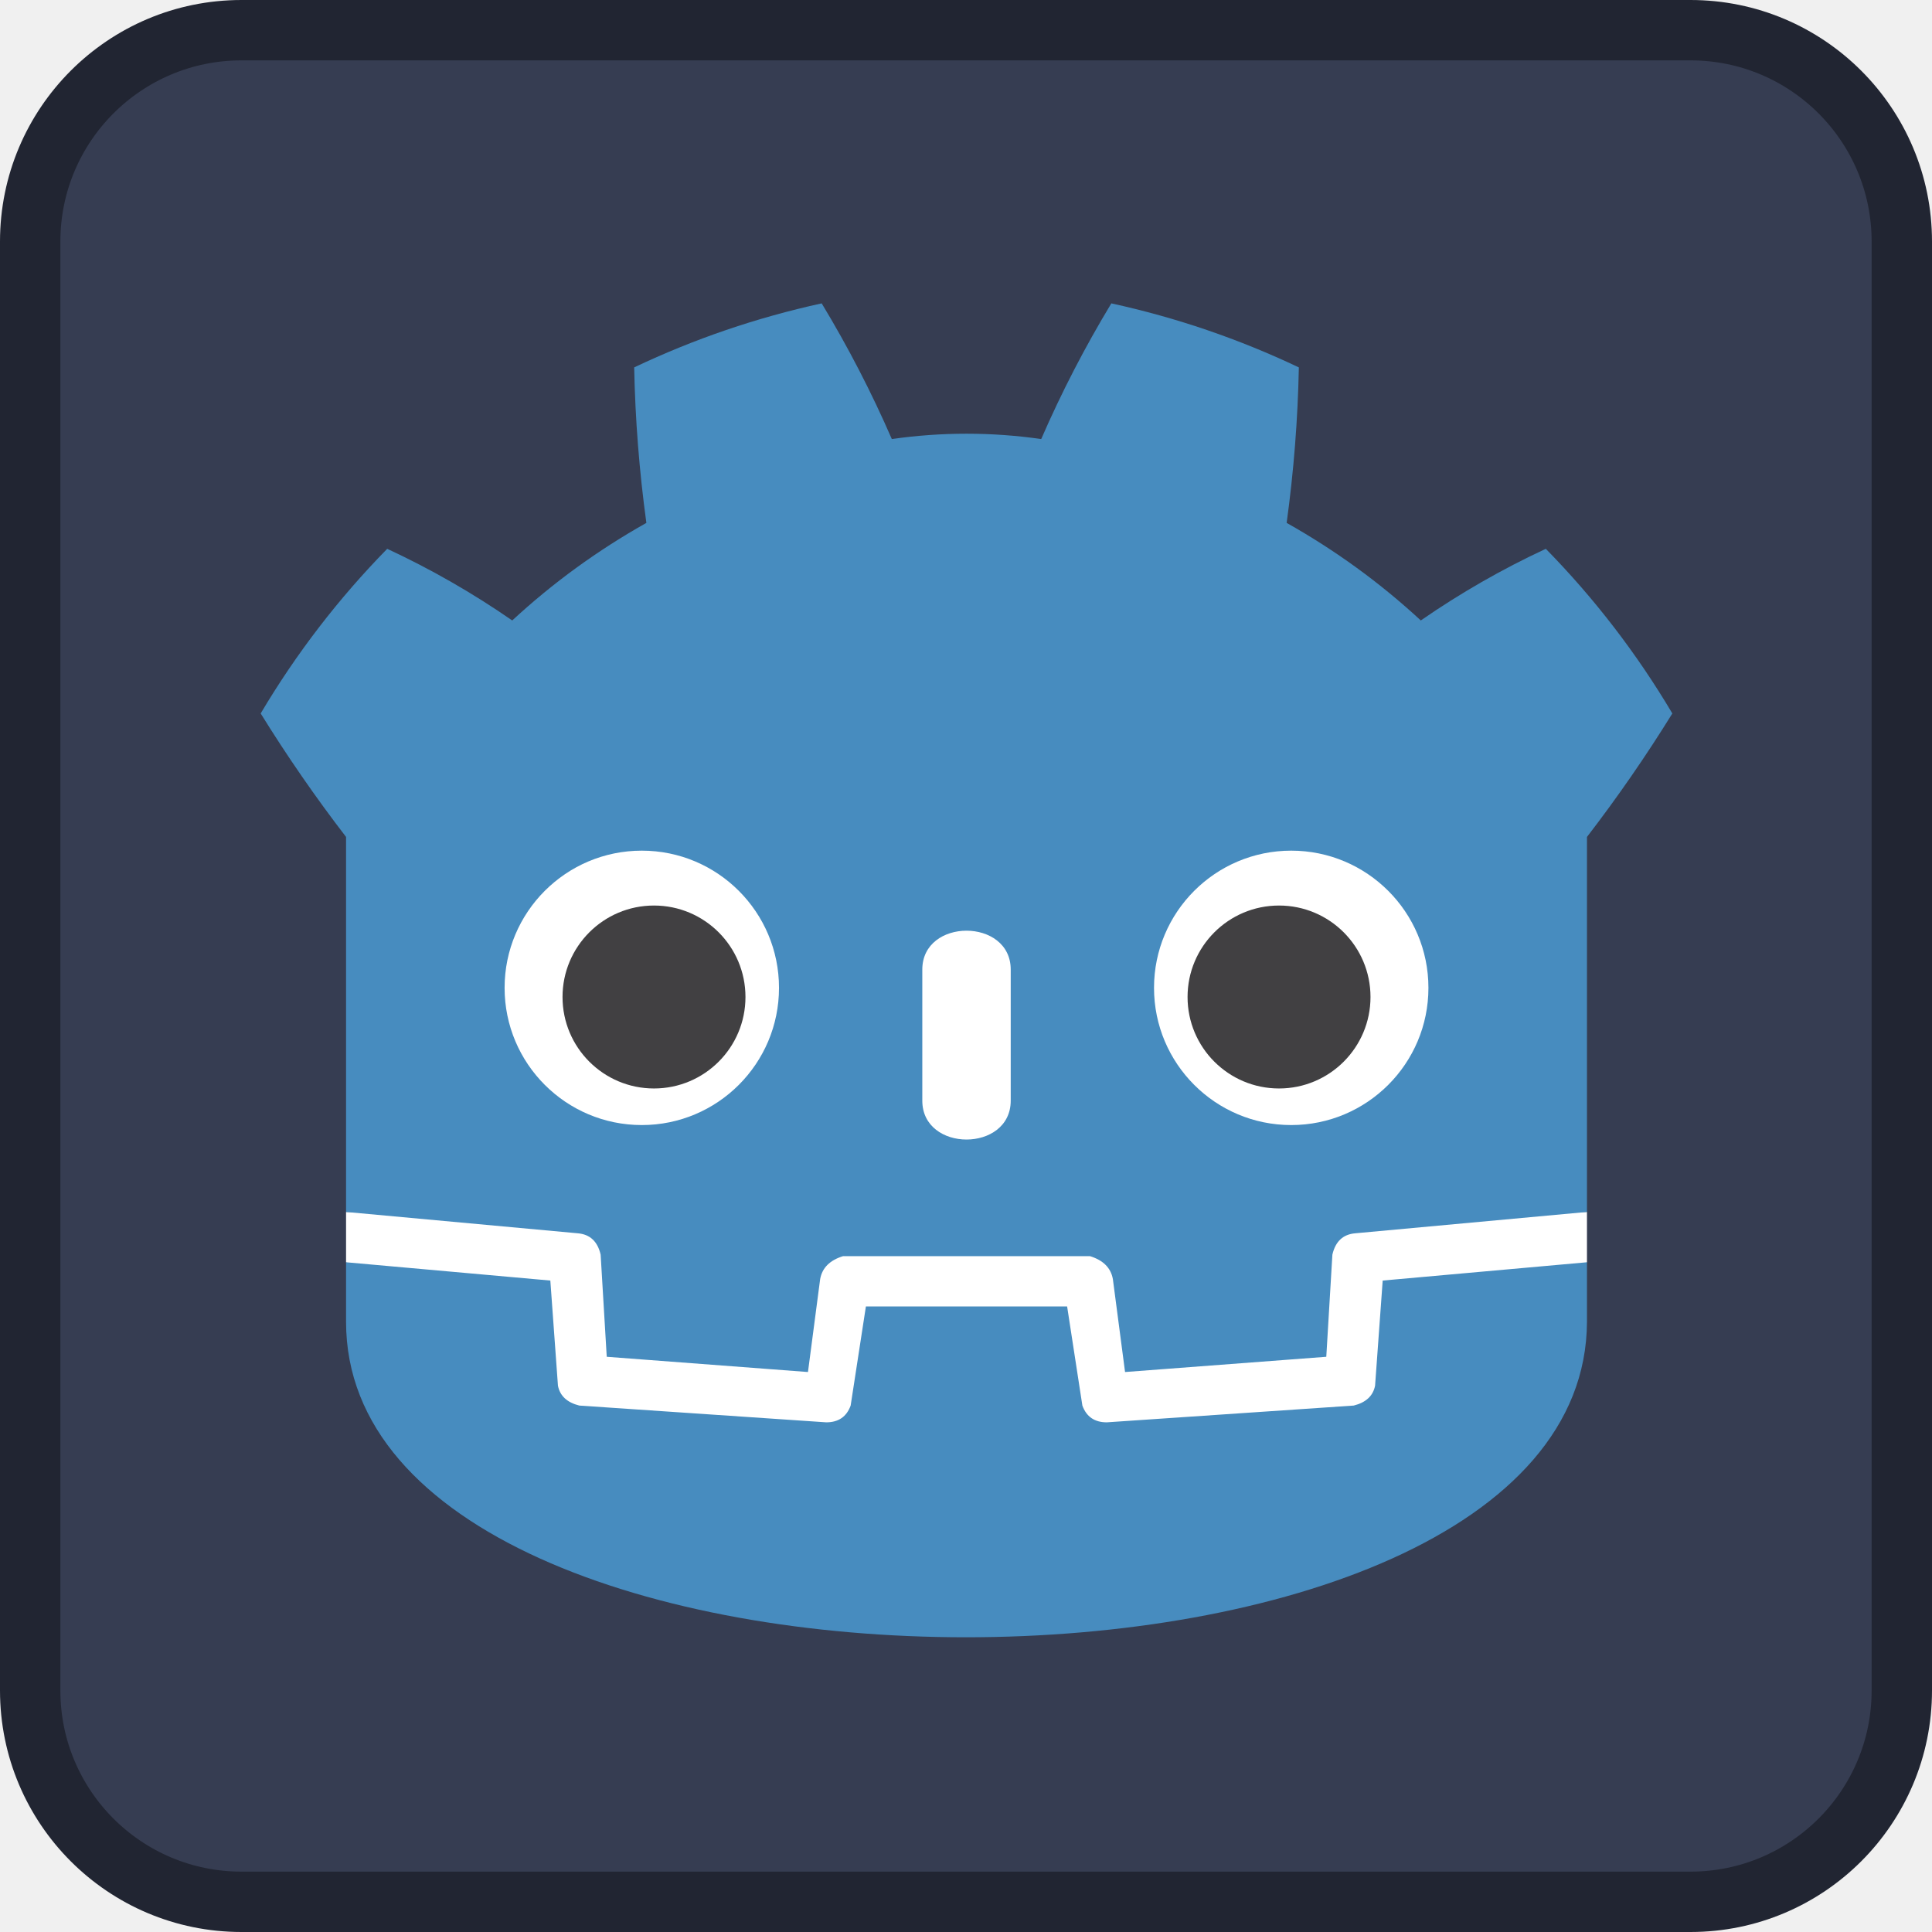
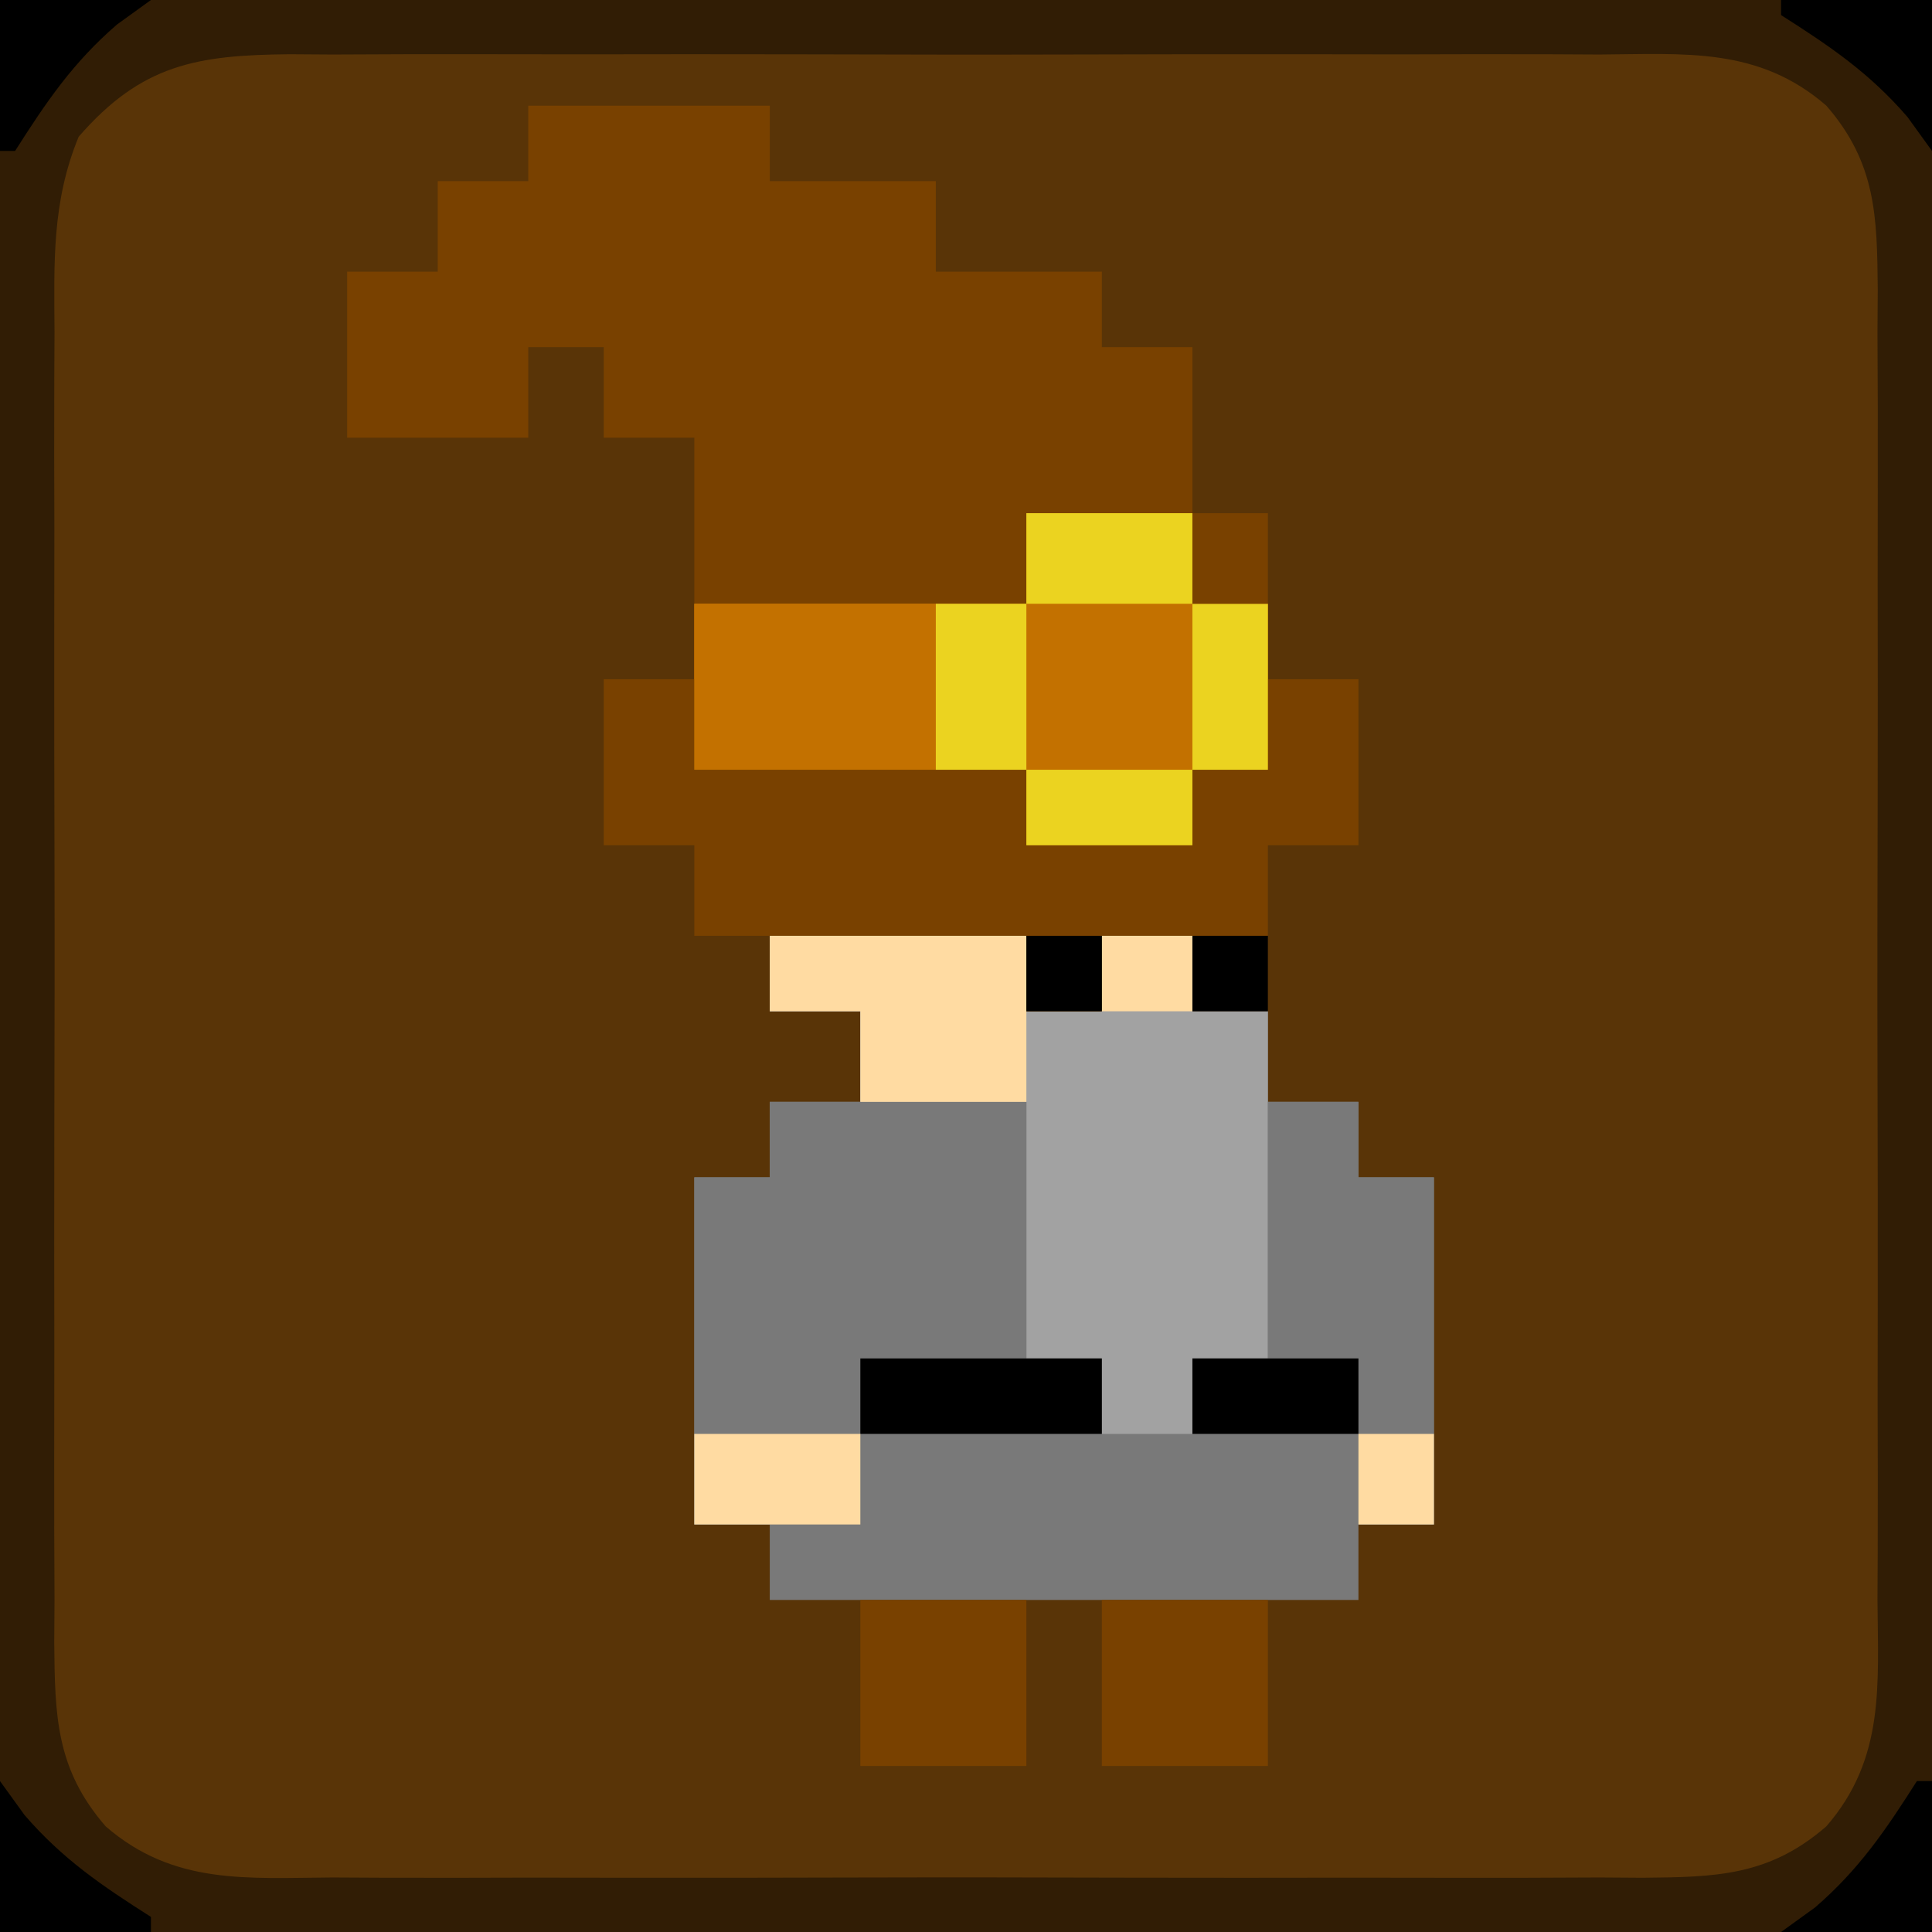
- <svg xmlns="http://www.w3.org/2000/svg" width="128" height="128">
-   <rect width="124" height="124" x="2" y="2" fill="#363d52" stroke="#212532" stroke-width="4" rx="14" />
-   <g fill="#fff" transform="translate(12.322 12.322)scale(.101)">
-     <path d="M105 673v33q407 354 814 0v-33z" />
-     <path fill="#478cbf" d="m105 673 152 14q12 1 15 14l4 67 132 10 8-61q2-11 15-15h162q13 4 15 15l8 61 132-10 4-67q3-13 15-14l152-14V427q30-39 56-81-35-59-83-108-43 20-82 47-40-37-88-64 7-51 8-102-59-28-123-42-26 43-46 89-49-7-98 0-20-46-46-89-64 14-123 42 1 51 8 102-48 27-88 64-39-27-82-47-48 49-83 108 26 42 56 81zm0 33v39c0 276 813 276 814 0v-39l-134 12-5 69q-2 10-14 13l-162 11q-12 0-16-11l-10-65H446l-10 65q-4 11-16 11l-162-11q-12-3-14-13l-5-69z" />
-     <path d="M483 600c0 34 58 34 58 0v-86c0-34-58-34-58 0z" />
-     <circle cx="725" cy="526" r="90" />
-     <circle cx="299" cy="526" r="90" />
-   </g>
-   <g fill="#414042" transform="translate(12.322 12.322)scale(.101)">
-     <circle cx="307" cy="532" r="60" />
-     <circle cx="717" cy="532" r="60" />
-   </g>
+ <svg xmlns="http://www.w3.org/2000/svg" version="1.1" width="128" height="128">
+   <path d="M0 0 C42.24 0 84.48 0 128 0 C128 42.24 128 84.48 128 128 C85.76 128 43.52 128 0 128 C0 85.76 0 43.52 0 0 Z " fill="#593407" transform="translate(0,0)" />
+   <path d="M0 0 C42.24 0 84.48 0 128 0 C128 42.24 128 84.48 128 128 C85.76 128 43.52 128 0 128 C0 85.76 0 43.52 0 0 Z M5.212 9.06 C3.43 13.384 3.582 17.402 3.612 22.035 C3.607 23.042 3.601 24.049 3.596 25.087 C3.583 28.412 3.591 31.737 3.602 35.062 C3.6 37.375 3.597 39.688 3.593 42 C3.588 46.846 3.595 51.691 3.609 56.536 C3.626 62.747 3.616 68.958 3.598 75.169 C3.587 79.944 3.591 84.718 3.599 89.493 C3.601 91.784 3.598 94.074 3.591 96.364 C3.583 99.564 3.595 102.764 3.612 105.965 C3.606 106.911 3.6 107.858 3.593 108.833 C3.64 113.659 3.695 117.193 7 121 C11.497 124.903 16.385 124.424 22.035 124.388 C23.042 124.393 24.049 124.399 25.087 124.404 C28.412 124.417 31.737 124.409 35.062 124.398 C37.375 124.4 39.688 124.403 42 124.407 C46.846 124.412 51.691 124.405 56.536 124.391 C62.747 124.374 68.958 124.384 75.169 124.402 C79.944 124.413 84.718 124.409 89.493 124.401 C91.784 124.399 94.074 124.402 96.364 124.409 C99.564 124.417 102.764 124.405 105.965 124.388 C106.911 124.394 107.858 124.4 108.833 124.407 C113.659 124.36 117.193 124.305 121 121 C124.903 116.503 124.424 111.615 124.388 105.965 C124.393 104.958 124.399 103.951 124.404 102.913 C124.417 99.588 124.409 96.263 124.398 92.938 C124.4 90.625 124.403 88.312 124.407 86 C124.412 81.154 124.405 76.309 124.391 71.464 C124.374 65.253 124.384 59.042 124.402 52.831 C124.413 48.056 124.409 43.282 124.401 38.507 C124.399 36.216 124.402 33.926 124.409 31.636 C124.417 28.436 124.405 25.236 124.388 22.035 C124.394 21.089 124.4 20.142 124.407 19.167 C124.36 14.341 124.305 10.807 121 7 C116.503 3.097 111.615 3.576 105.965 3.612 C104.454 3.604 104.454 3.604 102.913 3.596 C99.588 3.583 96.263 3.591 92.938 3.602 C90.625 3.6 88.312 3.597 86 3.593 C81.154 3.588 76.309 3.595 71.464 3.609 C65.253 3.626 59.042 3.616 52.831 3.598 C48.056 3.587 43.282 3.591 38.507 3.599 C36.216 3.601 33.926 3.598 31.636 3.591 C28.436 3.583 25.236 3.595 22.035 3.612 C21.089 3.606 20.142 3.6 19.167 3.593 C13.055 3.653 9.384 4.254 5.212 9.06 Z " fill="#311D05" transform="translate(0,0)" />
+   <path d="M0 0 C5.61 0 11.22 0 17 0 C17 1.65 17 3.3 17 5 C18.65 5 20.3 5 22 5 C22 3.35 22 1.7 22 0 C23.98 0 25.96 0 28 0 C28 1.65 28 3.3 28 5 C29.65 5 31.3 5 33 5 C33 6.98 33 8.96 33 11 C34.98 11 36.96 11 39 11 C39 12.65 39 14.3 39 16 C40.65 16 42.3 16 44 16 C44 23.59 44 31.18 44 39 C42.35 39 40.7 39 39 39 C39 40.65 39 42.3 39 44 C26.13 44 13.26 44 0 44 C0 42.35 0 40.7 0 39 C-1.65 39 -3.3 39 -5 39 C-5 31.41 -5 23.82 -5 16 C-3.35 16 -1.7 16 0 16 C0 14.35 0 12.7 0 11 C1.98 11 3.96 11 6 11 C6 9.02 6 7.04 6 5 C4.02 5 2.04 5 0 5 C0 3.35 0 1.7 0 0 Z " fill="#797979" transform="translate(51,62)" />
+   <path d="M0 0 C5.28 0 10.56 0 16 0 C16 1.65 16 3.3 16 5 C19.63 5 23.26 5 27 5 C27 6.98 27 8.96 27 11 C30.63 11 34.26 11 38 11 C38 12.65 38 14.3 38 16 C39.98 16 41.96 16 44 16 C44 21.61 44 27.22 44 33 C45.65 33 47.3 33 49 33 C49 36.63 49 40.26 49 44 C47.35 44 45.7 44 44 44 C44 45.65 44 47.3 44 49 C40.37 49 36.74 49 33 49 C33 47.35 33 45.7 33 44 C25.74 44 18.48 44 11 44 C11 36.74 11 29.48 11 22 C9.02 22 7.04 22 5 22 C5 20.02 5 18.04 5 16 C3.35 16 1.7 16 0 16 C0 17.98 0 19.96 0 22 C-3.96 22 -7.92 22 -12 22 C-12 18.37 -12 14.74 -12 11 C-10.02 11 -8.04 11 -6 11 C-6 9.02 -6 7.04 -6 5 C-4.02 5 -2.04 5 0 5 C0 3.35 0 1.7 0 0 Z " fill="#794100" transform="translate(35,7)" />
+   <path d="M0 0 C5.61 0 11.22 0 17 0 C17 1.65 17 3.3 17 5 C18.65 5 20.3 5 22 5 C22 3.35 22 1.7 22 0 C23.98 0 25.96 0 28 0 C28 1.65 28 3.3 28 5 C29.65 5 31.3 5 33 5 C33 12.59 33 20.18 33 28 C31.35 28 29.7 28 28 28 C28 29.65 28 31.3 28 33 C26.02 33 24.04 33 22 33 C22 31.35 22 29.7 22 28 C20.35 28 18.7 28 17 28 C17 22.39 17 16.78 17 11 C13.37 11 9.74 11 6 11 C6 9.02 6 7.04 6 5 C4.02 5 2.04 5 0 5 C0 3.35 0 1.7 0 0 Z " fill="#A2A2A2" transform="translate(51,62)" />
+   <path d="M0 0 C3.63 0 7.26 0 11 0 C11 1.98 11 3.96 11 6 C12.65 6 14.3 6 16 6 C16 9.63 16 13.26 16 17 C14.35 17 12.7 17 11 17 C11 18.65 11 20.3 11 22 C7.37 22 3.74 22 0 22 C0 20.35 0 18.7 0 17 C-7.26 17 -14.52 17 -22 17 C-22 13.37 -22 9.74 -22 6 C-14.74 6 -7.48 6 0 6 C0 4.02 0 2.04 0 0 Z " fill="#C37100" transform="translate(68,34)" />
+   <path d="M0 0 C1.98 0 3.96 0 6 0 C6 1.98 6 3.96 6 6 C13.26 6 20.52 6 28 6 C28 7.65 28 9.3 28 11 C31.63 11 35.26 11 39 11 C39 9.35 39 7.7 39 6 C40.65 6 42.3 6 44 6 C44 4.02 44 2.04 44 0 C45.98 0 47.96 0 50 0 C50 3.63 50 7.26 50 11 C48.02 11 46.04 11 44 11 C44 12.98 44 14.96 44 17 C40.37 17 36.74 17 33 17 C33 18.65 33 20.3 33 22 C31.35 22 29.7 22 28 22 C28 20.35 28 18.7 28 17 C20.74 17 13.48 17 6 17 C6 15.02 6 13.04 6 11 C4.02 11 2.04 11 0 11 C0 7.37 0 3.74 0 0 Z " fill="#794100" transform="translate(40,45)" />
+   <path d="M0 0 C5.61 0 11.22 0 17 0 C17 5.61 17 11.22 17 17 C13.37 17 9.74 17 6 17 C6 20.63 6 24.26 6 28 C2.37 28 -1.26 28 -5 28 C-5 20.41 -5 12.82 -5 5 C-3.35 5 -1.7 5 0 5 C0 3.35 0 1.7 0 0 Z " fill="#797979" transform="translate(51,73)" />
+   <path d="M0 0 C1.98 0 3.96 0 6 0 C6 1.65 6 3.3 6 5 C7.65 5 9.3 5 11 5 C11 12.59 11 20.18 11 28 C9.35 28 7.7 28 6 28 C6 24.37 6 20.74 6 17 C4.02 17 2.04 17 0 17 C0 11.39 0 5.78 0 0 Z " fill="#797979" transform="translate(84,73)" />
+   <path d="M0 0 C5.28 0 10.56 0 16 0 C16 3.63 16 7.26 16 11 C10.72 11 5.44 11 0 11 C0 7.37 0 3.74 0 0 Z " fill="#C37100" transform="translate(46,40)" />
+   <path d="M0 0 C5.61 0 11.22 0 17 0 C17 3.63 17 7.26 17 11 C13.37 11 9.74 11 6 11 C6 9.02 6 7.04 6 5 C4.02 5 2.04 5 0 5 C0 3.35 0 1.7 0 0 Z " fill="#FFDBA2" transform="translate(51,62)" />
+   <path d="M0 0 C3.63 0 7.26 0 11 0 C11 3.63 11 7.26 11 11 C7.37 11 3.74 11 0 11 C0 7.37 0 3.74 0 0 Z " fill="#794100" transform="translate(73,106)" />
+   <path d="M0 0 C3.63 0 7.26 0 11 0 C11 3.63 11 7.26 11 11 C7.37 11 3.74 11 0 11 C0 7.37 0 3.74 0 0 Z " fill="#794100" transform="translate(57,106)" />
+   <path d="M0 0 C5.28 0 10.56 0 16 0 C16 1.65 16 3.3 16 5 C10.72 5 5.44 5 0 5 C0 3.35 0 1.7 0 0 Z " fill="#000000" transform="translate(57,90)" />
+   <path d="M0 0 C3.63 0 7.26 0 11 0 C11 1.98 11 3.96 11 6 C7.37 6 3.74 6 0 6 C0 4.02 0 2.04 0 0 Z " fill="#FFDBA2" transform="translate(46,95)" />
+   <path d="M0 0 C1.98 0 3.96 0 6 0 C6 3.63 6 7.26 6 11 C4.02 11 2.04 11 0 11 C0 7.37 0 3.74 0 0 Z " fill="#EBD320" transform="translate(62,40)" />
+   <path d="M0 0 C3.63 0 7.26 0 11 0 C11 1.98 11 3.96 11 6 C7.37 6 3.74 6 0 6 C0 4.02 0 2.04 0 0 Z " fill="#EBD320" transform="translate(68,34)" />
+   <path d="M0 0 C3.63 0 7.26 0 11 0 C11 1.65 11 3.3 11 5 C7.37 5 3.74 5 0 5 C0 3.35 0 1.7 0 0 Z " fill="#000000" transform="translate(79,90)" />
+   <path d="M0 0 C3.63 0 7.26 0 11 0 C11 1.65 11 3.3 11 5 C7.37 5 3.74 5 0 5 C0 3.35 0 1.7 0 0 Z " fill="#EBD320" transform="translate(68,51)" />
+   <path d="M0 0 C1.65 0 3.3 0 5 0 C5 3.63 5 7.26 5 11 C3.35 11 1.7 11 0 11 C0 7.37 0 3.74 0 0 Z " fill="#EBD320" transform="translate(79,40)" />
+   <path d="M0 0 C0.33 0 0.66 0 1 0 C1 3.3 1 6.6 1 10 C-2.3 10 -5.6 10 -9 10 C-8.258 9.464 -7.515 8.928 -6.75 8.375 C-3.826 5.85 -2.063 3.242 0 0 Z " fill="#000000" transform="translate(127,118)" />
+   <path d="M0 0 C0.536 0.743 1.073 1.485 1.625 2.25 C4.15 5.174 6.758 6.937 10 9 C10 9.33 10 9.66 10 10 C6.7 10 3.4 10 0 10 C0 6.7 0 3.4 0 0 Z " fill="#000000" transform="translate(0,118)" />
+   <path d="M0 0 C3.3 0 6.6 0 10 0 C10 3.3 10 6.6 10 10 C9.464 9.258 8.928 8.515 8.375 7.75 C5.85 4.826 3.242 3.063 0 1 C0 0.67 0 0.34 0 0 Z " fill="#000000" transform="translate(118,0)" />
+   <path d="M0 0 C3.3 0 6.6 0 10 0 C9.258 0.536 8.515 1.073 7.75 1.625 C4.826 4.15 3.063 6.758 1 10 C0.67 10 0.34 10 0 10 C0 6.7 0 3.4 0 0 Z " fill="#000000" transform="translate(0,0)" />
+   <path d="M0 0 C1.65 0 3.3 0 5 0 C5 1.98 5 3.96 5 6 C3.35 6 1.7 6 0 6 C0 4.02 0 2.04 0 0 Z " fill="#FFDBA2" transform="translate(90,95)" />
+   <path d="M0 0 C1.98 0 3.96 0 6 0 C6 1.65 6 3.3 6 5 C4.02 5 2.04 5 0 5 C0 3.35 0 1.7 0 0 Z " fill="#FFDBA2" transform="translate(73,62)" />
+   <path d="M0 0 C1.65 0 3.3 0 5 0 C5 1.98 5 3.96 5 6 C3.35 6 1.7 6 0 6 C0 4.02 0 2.04 0 0 Z " fill="#794100" transform="translate(79,34)" />
+   <path d="M0 0 C1.65 0 3.3 0 5 0 C5 1.65 5 3.3 5 5 C3.35 5 1.7 5 0 5 C0 3.35 0 1.7 0 0 Z " fill="#000000" transform="translate(79,62)" />
+   <path d="M0 0 C1.65 0 3.3 0 5 0 C5 1.65 5 3.3 5 5 C3.35 5 1.7 5 0 5 C0 3.35 0 1.7 0 0 Z " fill="#000000" transform="translate(68,62)" />
</svg>
